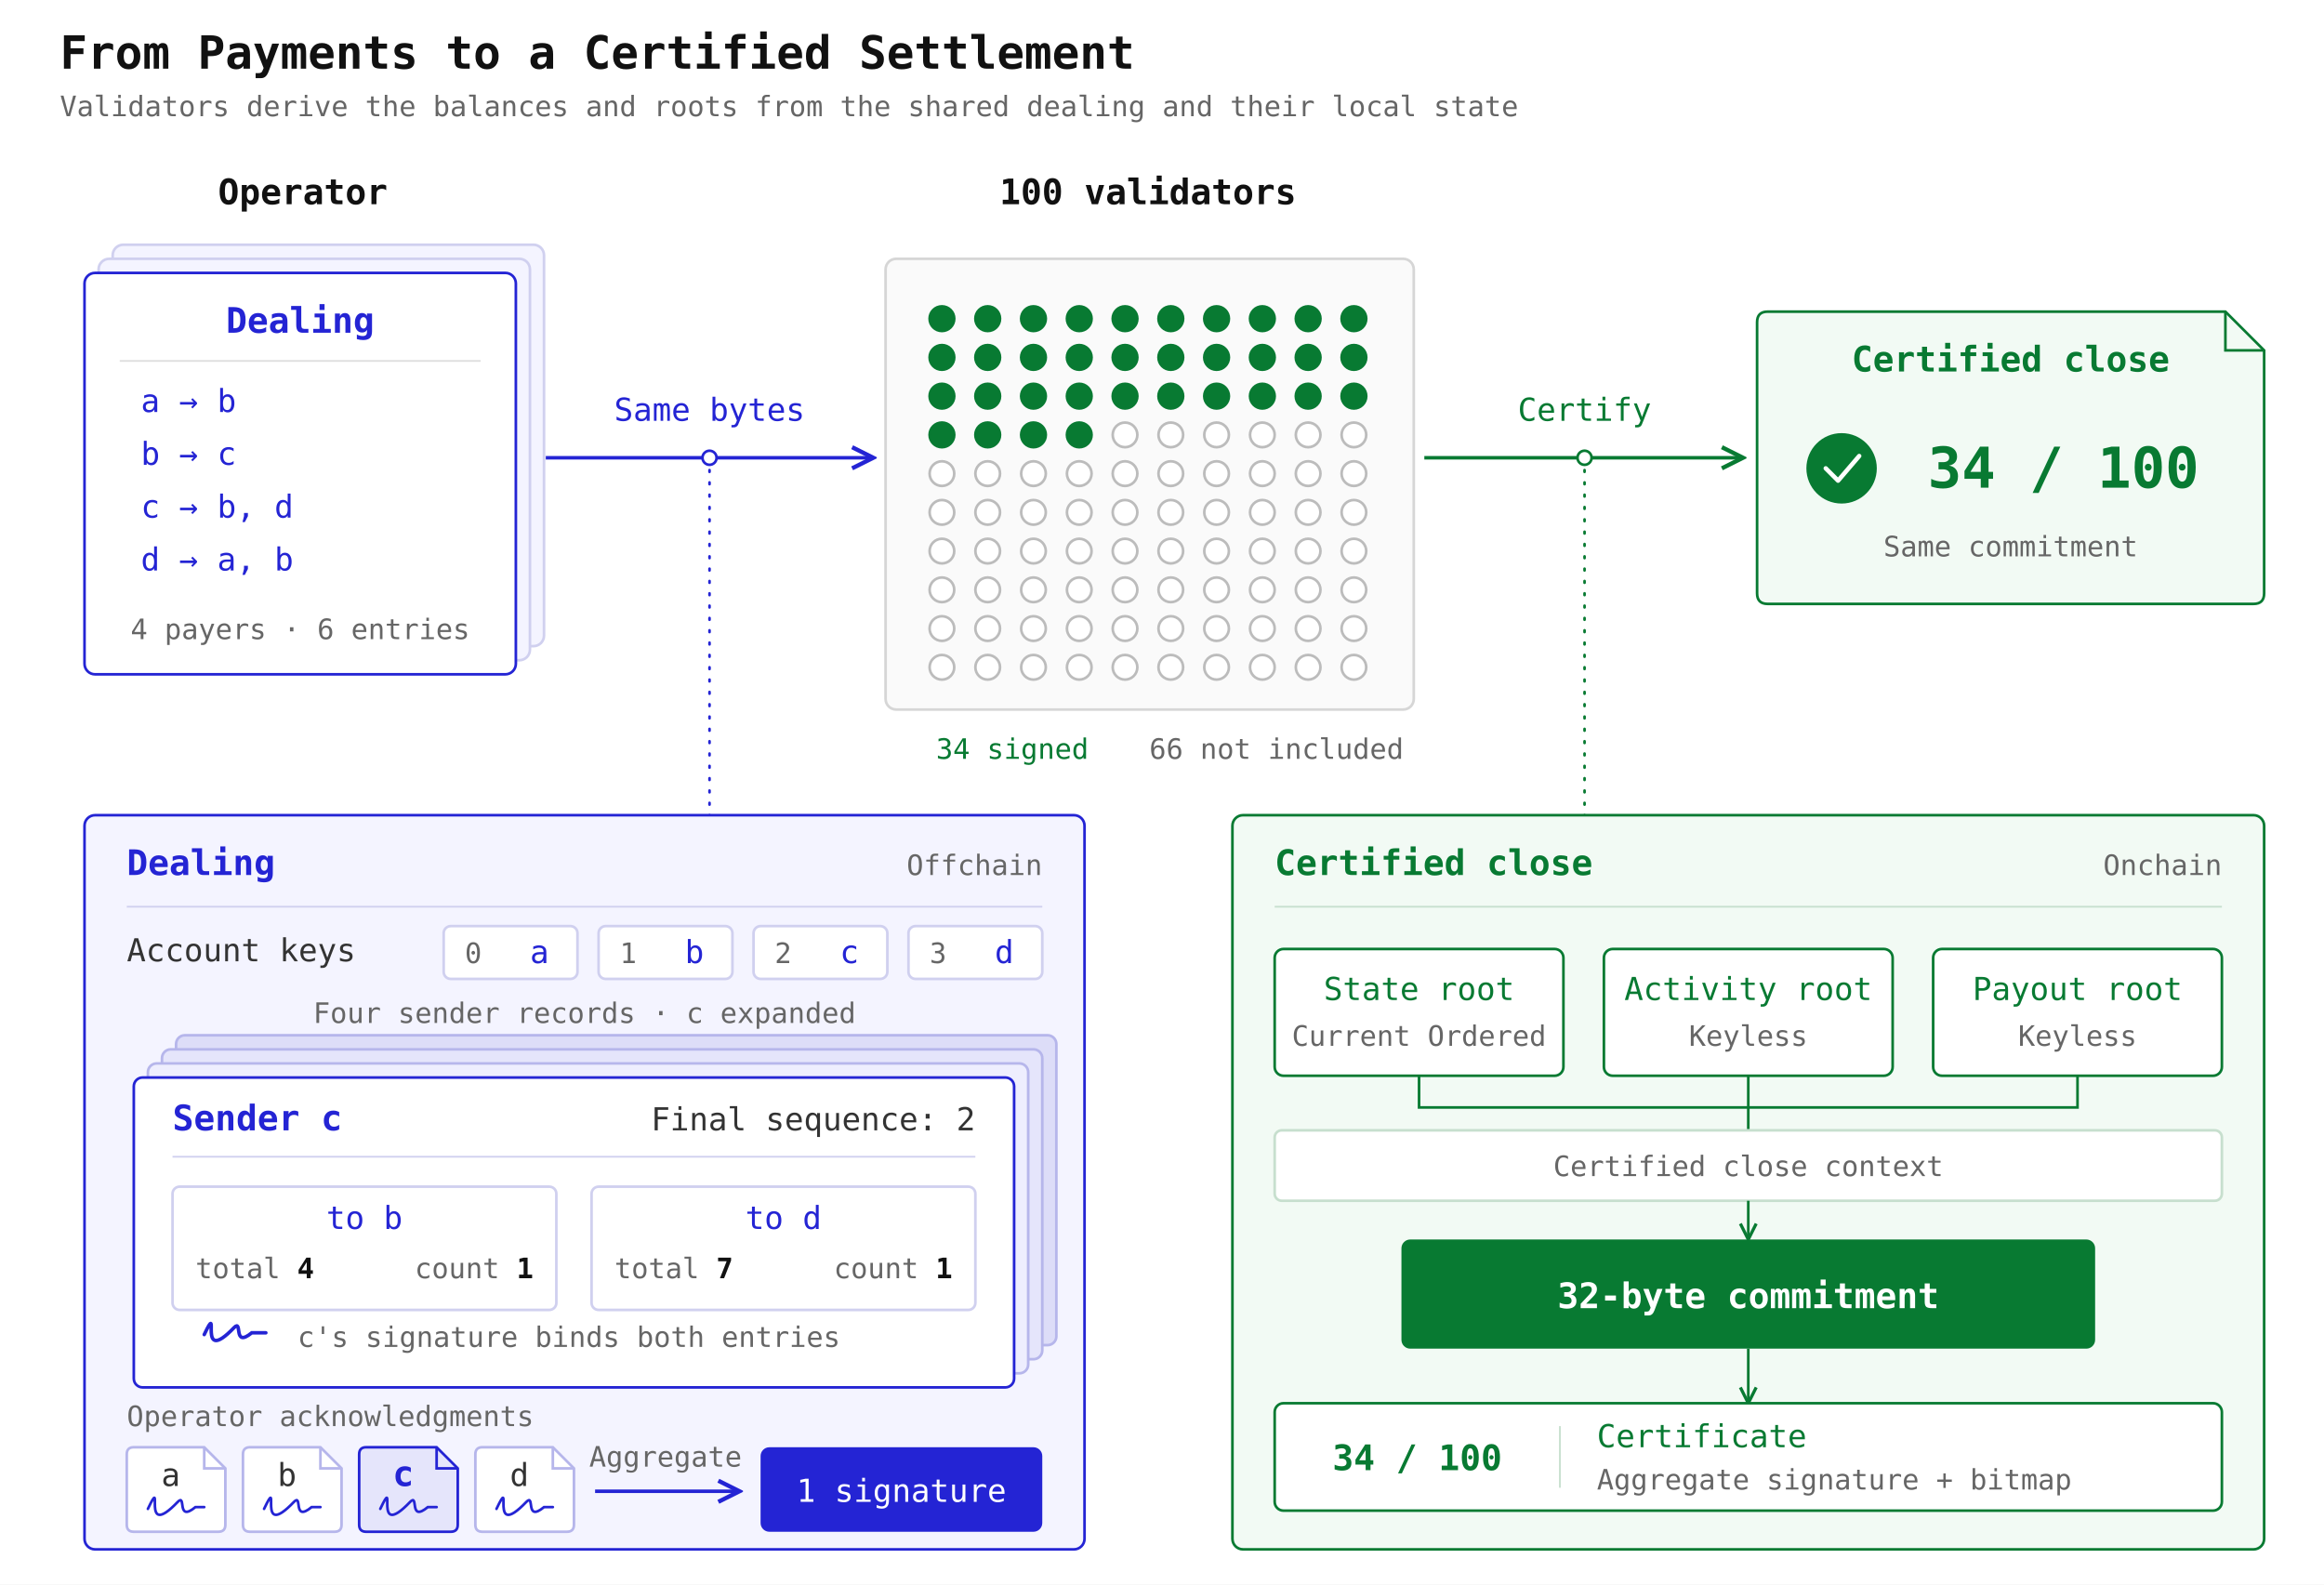
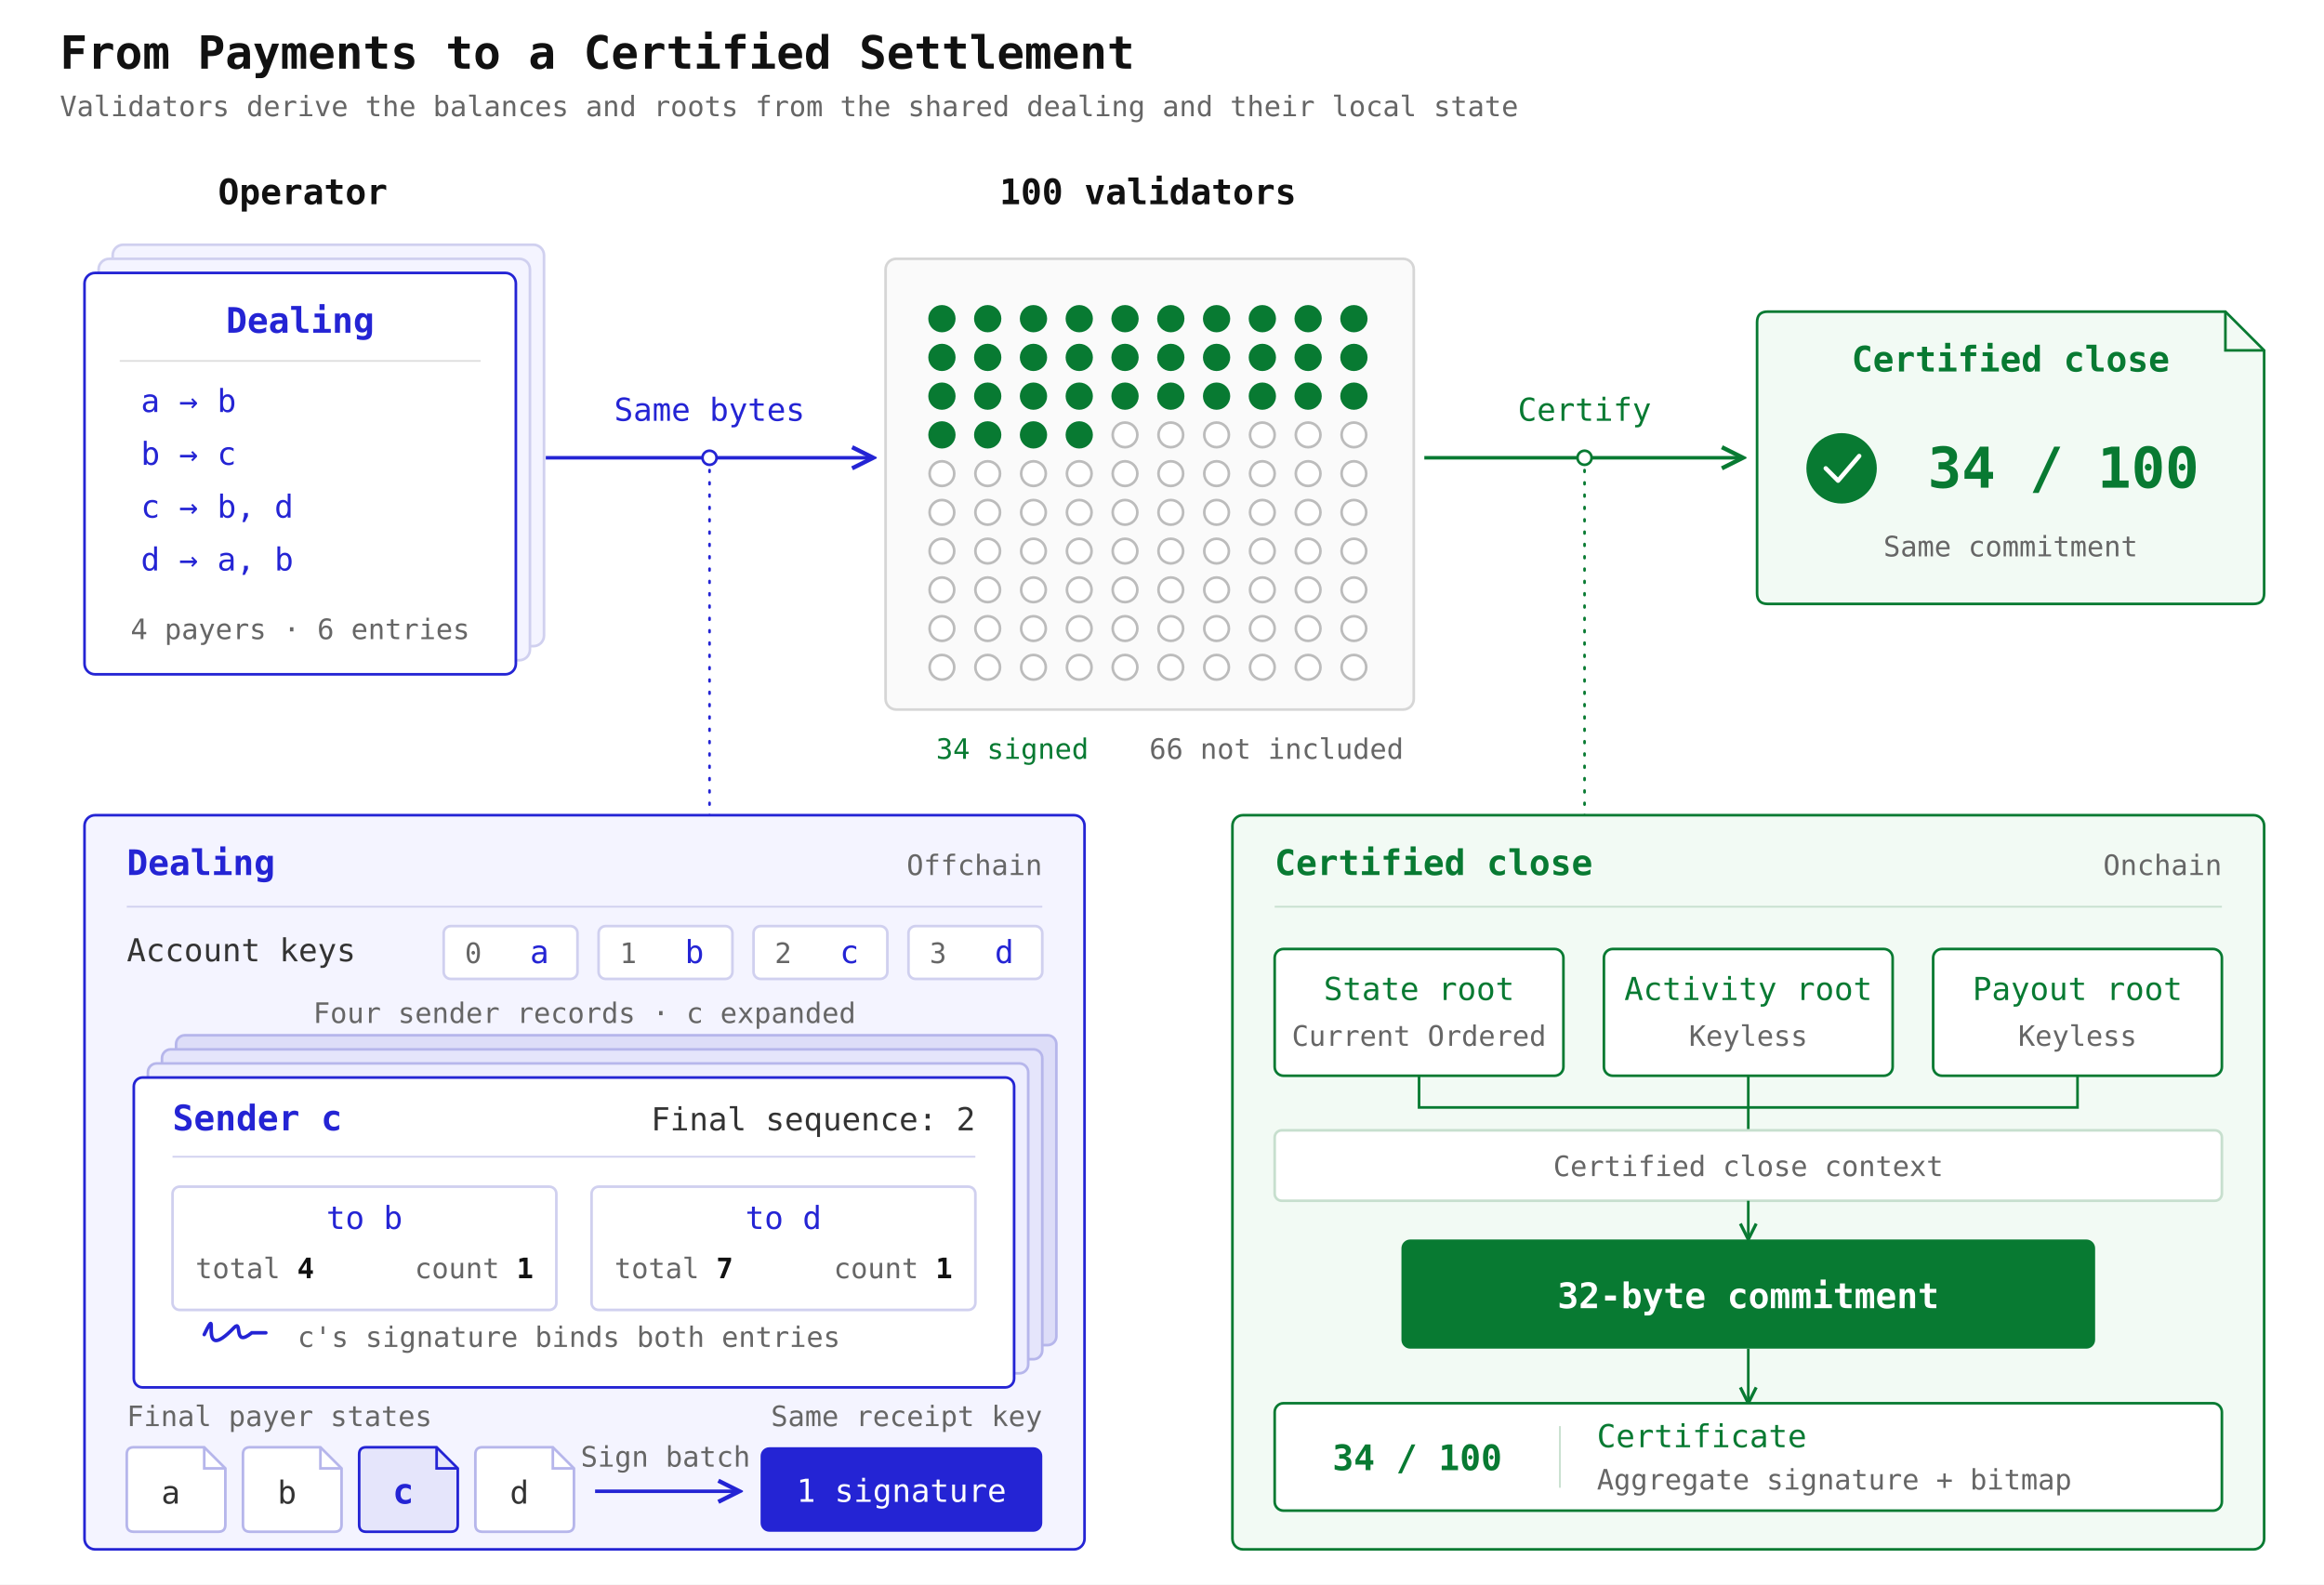
<svg xmlns="http://www.w3.org/2000/svg" viewBox="0 0 1320 900" role="img" aria-labelledby="title description">
  <rect width="1320" height="900" fill="#fff" />
  <style>
    text { font-family: ui-monospace, SFMono-Regular, Menlo, Monaco, Consolas, monospace; }
    .title { font-size: 26px; font-weight: 700; fill: #111; }
    .heading { font-size: 20px; font-weight: 700; fill: #111; }
    .label { font-size: 18px; fill: #333; }
    .note { font-size: 16px; fill: #666; }
    .center { text-anchor: middle; }
    .right { text-anchor: end; }
    .blue { fill: #2424d4; }
    .green { fill: #087a32; }
    .panel { fill: #fafafa; stroke: #d6d6d6; stroke-width: 1.5; }
    .entry { fill: #fff; stroke: #d0d0ef; stroke-width: 1.5; }
    .binding { fill: none; stroke: #087a32; stroke-width: 1.5; }
    .wire { fill: none; stroke-width: 2; }
    .broadcast { stroke: #2424d4; marker-end: url(#broadcast-arrow); }
    .vote { stroke: #087a32; marker-end: url(#vote-arrow); }
    .signed { fill: #087a32; stroke: #087a32; }
    .pending { fill: #fff; stroke: #bcbcbc; }
    .leader { fill: none; stroke-width: 1.5; stroke-dasharray: 1 6; stroke-linecap: round; }
  </style>
  <defs>
    <marker id="broadcast-arrow" markerWidth="8" markerHeight="8" refX="7" refY="4" orient="auto">
      <path d="M1 1 L7 4 L1 7" fill="none" stroke="#2424d4" stroke-width="1.2" />
    </marker>
    <marker id="vote-arrow" markerWidth="8" markerHeight="8" refX="7" refY="4" orient="auto">
      <path d="M1 1 L7 4 L1 7" fill="none" stroke="#087a32" stroke-width="1.2" />
    </marker>
    <circle id="validator" r="7" stroke-width="1.5" />
-     <g id="operator-ack">
+     <g id="final-state">
      <path d="M4 0 H44 L56 12 V44 Q56 48 52 48 H4 Q0 48 0 44 V4 Q0 0 4 0 Z" stroke-width="1.5" />
      <path d="M44 0 V12 H56" fill="none" stroke-width="1.5" />
-       <path d="M12 35 C22 14 7 54 29 31 C34 26 28 43 39 34 L44 34" fill="none" stroke="#2424d4" stroke-width="1.5" stroke-linecap="round" />
    </g>
    <g id="validator-row">
      <use href="#validator" x="0" />
      <use href="#validator" x="26" />
      <use href="#validator" x="52" />
      <use href="#validator" x="78" />
      <use href="#validator" x="104" />
      <use href="#validator" x="130" />
      <use href="#validator" x="156" />
      <use href="#validator" x="182" />
      <use href="#validator" x="208" />
      <use href="#validator" x="234" />
    </g>
  </defs>
  <text class="title" x="34" y="39">From Payments to a Certified Settlement</text>
  <text class="note" x="34" y="66">Validators derive the balances and roots from the shared dealing and their local state</text>
  <text class="heading center" x="172" y="116">Operator</text>
  <rect x="64" y="139" width="245" height="228" rx="6" fill="#f4f4ff" stroke="#d0d0ef" stroke-width="1.5" />
  <rect x="56" y="147" width="245" height="228" rx="6" fill="#f4f4ff" stroke="#d0d0ef" stroke-width="1.5" />
  <rect x="48" y="155" width="245" height="228" rx="6" fill="#fff" stroke="#2424d4" stroke-width="1.5" />
  <text class="heading center blue" x="170.5" y="189">Dealing</text>
  <path d="M68 205 H273" stroke="#dedede" />
  <text class="label blue" x="80" y="234">a → b</text>
  <text class="label blue" x="80" y="264">b → c</text>
  <text class="label blue" x="80" y="294">c → b, d</text>
  <text class="label blue" x="80" y="324">d → a, b</text>
  <text class="note center" x="170.5" y="363">4 payers · 6 entries</text>
  <path class="wire broadcast" d="M310 260 H496" />
  <text class="label center blue" x="403" y="239">Same bytes</text>
  <text class="heading center" x="652" y="116">100 validators</text>
  <rect class="panel" x="503" y="147" width="300" height="256" rx="6" />
  <g class="signed" transform="translate(535 181)">
    <use href="#validator-row" y="0" />
    <use href="#validator-row" y="22" />
    <use href="#validator-row" y="44" />
  </g>
  <g transform="translate(535 247)">
    <use class="signed" href="#validator" x="0" />
    <use class="signed" href="#validator" x="26" />
    <use class="signed" href="#validator" x="52" />
    <use class="signed" href="#validator" x="78" />
    <use class="pending" href="#validator" x="104" />
    <use class="pending" href="#validator" x="130" />
    <use class="pending" href="#validator" x="156" />
    <use class="pending" href="#validator" x="182" />
    <use class="pending" href="#validator" x="208" />
    <use class="pending" href="#validator" x="234" />
  </g>
  <g class="pending" transform="translate(535 269)">
    <use href="#validator-row" y="0" />
    <use href="#validator-row" y="22" />
    <use href="#validator-row" y="44" />
    <use href="#validator-row" y="66" />
    <use href="#validator-row" y="88" />
    <use href="#validator-row" y="110" />
  </g>
  <text class="note center green" x="575" y="431">34 signed</text>
  <text class="note center" x="725" y="431">66 not included</text>
  <path class="wire vote" d="M809 260 H990" />
  <text class="label center green" x="900" y="239">Certify</text>
  <path d="M1004 177 H1264 L1286 199 V337 Q1286 343 1280 343 H1004 Q998 343 998 337 V183 Q998 177 1004 177 Z" fill="#f2faf4" stroke="#087a32" stroke-width="1.5" />
  <path d="M1264 177 V199 H1286" fill="none" stroke="#087a32" stroke-width="1.5" />
  <text class="heading center green" x="1142" y="211">Certified close</text>
  <circle cx="1046" cy="266" r="20" fill="#087a32" />
  <path d="M1037 266 L1044 273 L1056 259" fill="none" stroke="#fff" stroke-width="2.5" stroke-linecap="round" stroke-linejoin="round" />
  <text class="center green" x="1172" y="277" style="font-size:32px; font-weight:700;">34 / 100</text>
  <text class="note center" x="1142" y="316">Same commitment</text>
  <path class="leader" d="M403 260 V463" stroke="#2424d4" />
  <circle cx="403" cy="260" r="4" fill="#fff" stroke="#2424d4" stroke-width="1.5" />
  <rect x="48" y="463" width="568" height="417" rx="6" fill="#f4f4ff" stroke="#2424d4" stroke-width="1.5" />
  <text class="heading blue" x="72" y="497">Dealing</text>
  <text class="note right" x="592" y="497">Offchain</text>
  <path d="M72 515 H592" stroke="#d0d0ef" />
  <text class="label" x="72" y="546">Account keys</text>
  <rect class="entry" x="252" y="526" width="76" height="30" rx="4" />
  <text class="note" x="264" y="547">0</text>
  <text class="label blue" x="301" y="547">a</text>
  <rect class="entry" x="340" y="526" width="76" height="30" rx="4" />
  <text class="note" x="352" y="547">1</text>
  <text class="label blue" x="389" y="547">b</text>
  <rect class="entry" x="428" y="526" width="76" height="30" rx="4" />
  <text class="note" x="440" y="547">2</text>
  <text class="label blue" x="477" y="547">c</text>
  <rect class="entry" x="516" y="526" width="76" height="30" rx="4" />
  <text class="note" x="528" y="547">3</text>
  <text class="label blue" x="565" y="547">d</text>
  <text class="note center" x="332" y="581">Four sender records · c expanded</text>
  <rect x="100" y="588" width="500" height="176" rx="5" fill="#ddddf8" stroke="#b6b6eb" stroke-width="1.5" />
  <rect x="92" y="596" width="500" height="176" rx="5" fill="#e5e5fb" stroke="#b6b6eb" stroke-width="1.5" />
  <rect x="84" y="604" width="500" height="176" rx="5" fill="#eeeefe" stroke="#b6b6eb" stroke-width="1.5" />
  <rect x="76" y="612" width="500" height="176" rx="5" fill="#fff" stroke="#2424d4" stroke-width="1.5" />
  <text class="heading blue" x="98" y="642">Sender c</text>
  <text class="label right" x="554" y="642">Final sequence: 2</text>
  <path d="M98 657 H554" stroke="#d0d0ef" />
  <rect class="entry" x="98" y="674" width="218" height="70" rx="4" />
  <text class="label center blue" x="207" y="698">to b</text>
  <text class="note" x="111" y="726">total <tspan fill="#111" font-weight="700">4</tspan>
  </text>
  <text class="note right" x="303" y="726">count <tspan fill="#111" font-weight="700">1</tspan>
  </text>
  <rect class="entry" x="336" y="674" width="218" height="70" rx="4" />
  <text class="label center blue" x="445" y="698">to d</text>
  <text class="note" x="349" y="726">total <tspan fill="#111" font-weight="700">7</tspan>
  </text>
  <text class="note right" x="541" y="726">count <tspan fill="#111" font-weight="700">1</tspan>
  </text>
  <path d="M116 758 C126 737 111 777 133 754 C138 749 132 766 143 757 L151 757" fill="none" stroke="#2424d4" stroke-width="2" stroke-linecap="round" />
  <text class="note" x="169" y="765">c's signature binds both entries</text>
-   <text class="note" x="72" y="810">Operator acknowledgments</text>
+   <text class="note" x="72" y="810">Final payer states</text>
+   <text class="note right" x="592" y="810">Same receipt key</text>
  <g transform="translate(72 822)">
-     <use href="#operator-ack" fill="#fff" stroke="#b6b6eb" />
-     <text class="label center" x="25" y="22">a</text>
+     <use href="#final-state" fill="#fff" stroke="#b6b6eb" />
+     <text class="label center" x="25" y="32">a</text>
  </g>
  <g transform="translate(138 822)">
-     <use href="#operator-ack" fill="#fff" stroke="#b6b6eb" />
-     <text class="label center" x="25" y="22">b</text>
+     <use href="#final-state" fill="#fff" stroke="#b6b6eb" />
+     <text class="label center" x="25" y="32">b</text>
  </g>
  <g transform="translate(204 822)">
-     <use href="#operator-ack" fill="#e5e5fb" stroke="#2424d4" />
-     <text class="heading center blue" x="25" y="22">c</text>
+     <use href="#final-state" fill="#e5e5fb" stroke="#2424d4" />
+     <text class="heading center blue" x="25" y="32">c</text>
  </g>
  <g transform="translate(270 822)">
-     <use href="#operator-ack" fill="#fff" stroke="#b6b6eb" />
-     <text class="label center" x="25" y="22">d</text>
+     <use href="#final-state" fill="#fff" stroke="#b6b6eb" />
+     <text class="label center" x="25" y="32">d</text>
  </g>
-   <text class="note center" x="378" y="833">Aggregate</text>
+   <text class="note center" x="378" y="833">Sign batch</text>
  <path class="wire broadcast" d="M338 847 H420" />
  <rect x="432" y="822" width="160" height="48" rx="5" fill="#2424d4" />
  <text class="label center" x="512" y="853" style="fill:#fff;">1 signature</text>
  <path class="leader" d="M900 260 V463" stroke="#087a32" />
  <circle cx="900" cy="260" r="4" fill="#fff" stroke="#087a32" stroke-width="1.5" />
  <rect x="700" y="463" width="586" height="417" rx="6" fill="#f2faf4" stroke="#087a32" stroke-width="1.5" />
  <text class="heading green" x="724" y="497">Certified close</text>
  <text class="note right" x="1262" y="497">Onchain</text>
  <path d="M724 515 H1262" stroke="#c7dfce" />
  <rect x="724" y="539" width="164" height="72" rx="5" fill="#fff" stroke="#087a32" stroke-width="1.5" />
  <text class="label center green" x="806" y="568">State root</text>
  <text class="note center" x="806" y="594">Current Ordered</text>
  <rect x="911" y="539" width="164" height="72" rx="5" fill="#fff" stroke="#087a32" stroke-width="1.5" />
  <text class="label center green" x="993" y="568">Activity root</text>
  <text class="note center" x="993" y="594">Keyless</text>
  <rect x="1098" y="539" width="164" height="72" rx="5" fill="#fff" stroke="#087a32" stroke-width="1.5" />
  <text class="label center green" x="1180" y="568">Payout root</text>
  <text class="note center" x="1180" y="594">Keyless</text>
  <path class="binding" d="M806 611 V629 H1180 V611 M993 611 V642" />
  <rect x="724" y="642" width="538" height="40" rx="4" fill="#fff" stroke="#c7dfce" stroke-width="1.5" />
  <text class="note center" x="993" y="668">Certified close context</text>
  <path class="binding" d="M993 682 V704" marker-end="url(#vote-arrow)" />
  <rect x="796" y="704" width="394" height="62" rx="5" fill="#087a32" />
  <text class="heading center" x="993" y="743" style="fill:#fff;">32-byte commitment</text>
  <path class="binding" d="M993 766 V797" marker-end="url(#vote-arrow)" />
  <rect x="724" y="797" width="538" height="61" rx="5" fill="#fff" stroke="#087a32" stroke-width="1.5" />
  <text class="heading center green" x="805" y="835">34 / 100</text>
  <path d="M886 810 V845" stroke="#c7dfce" />
  <text class="label green" x="907" y="822">Certificate</text>
  <text class="note" x="907" y="846">Aggregate signature + bitmap</text>
</svg>
